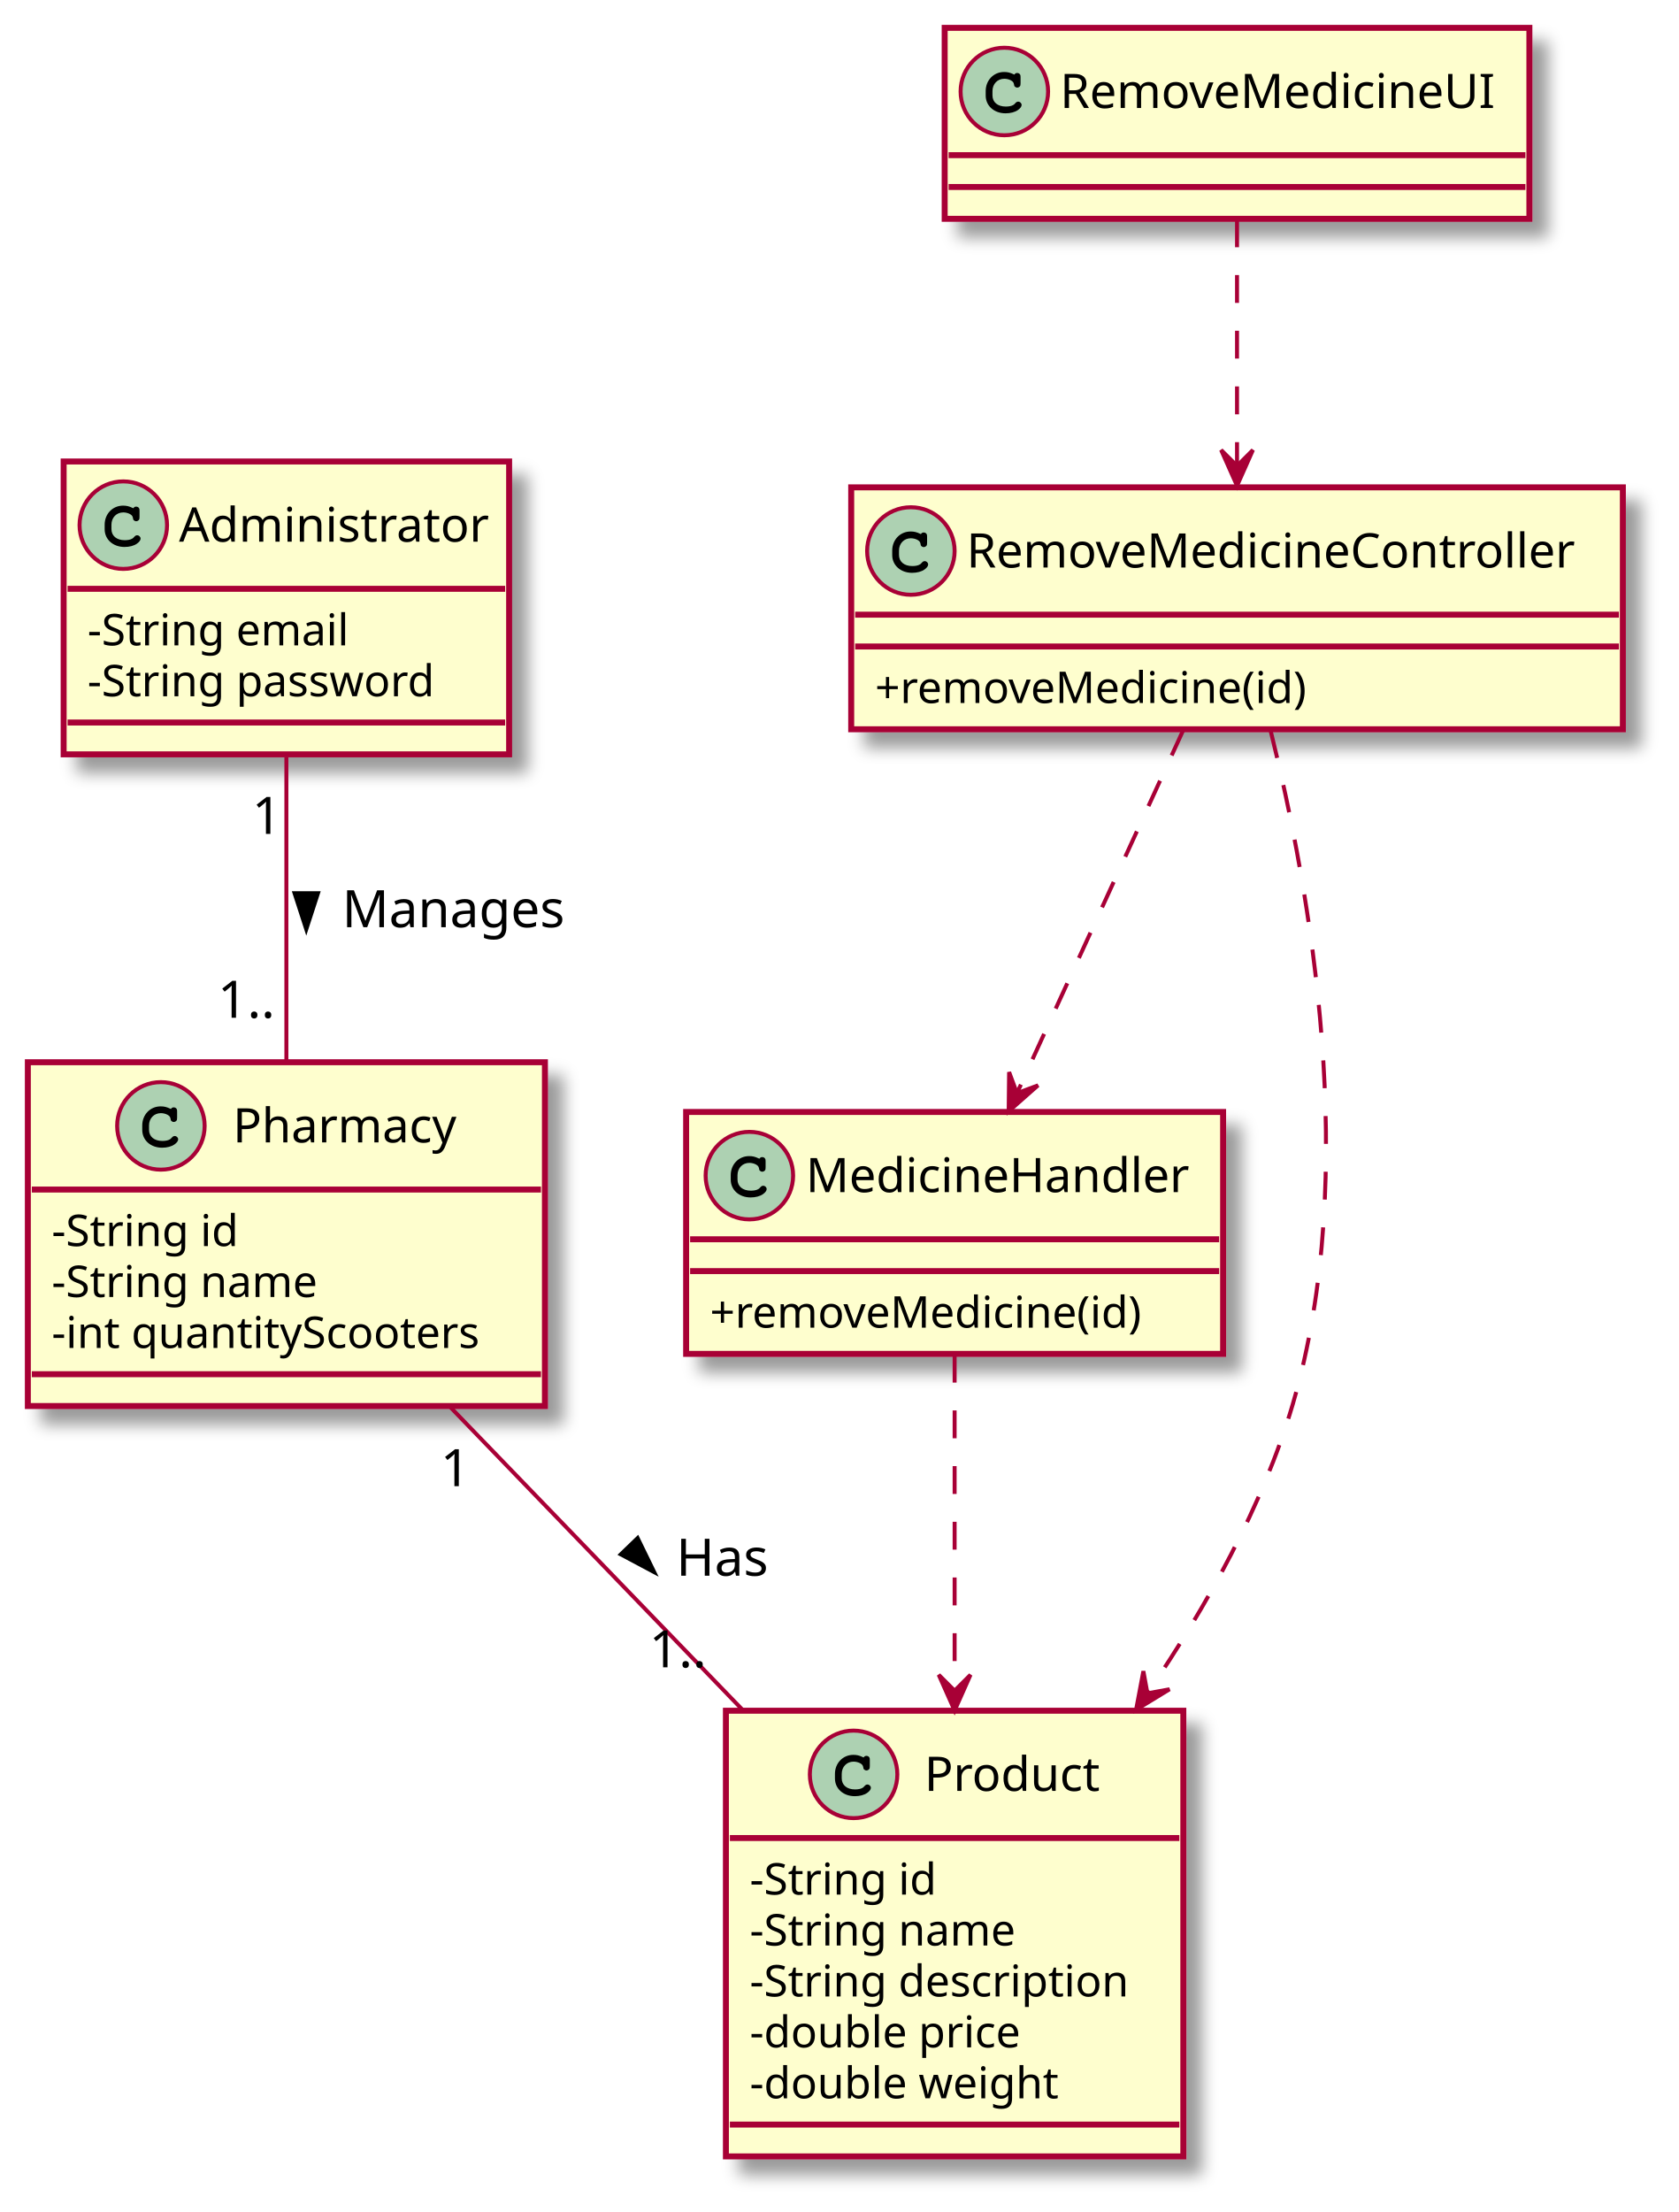
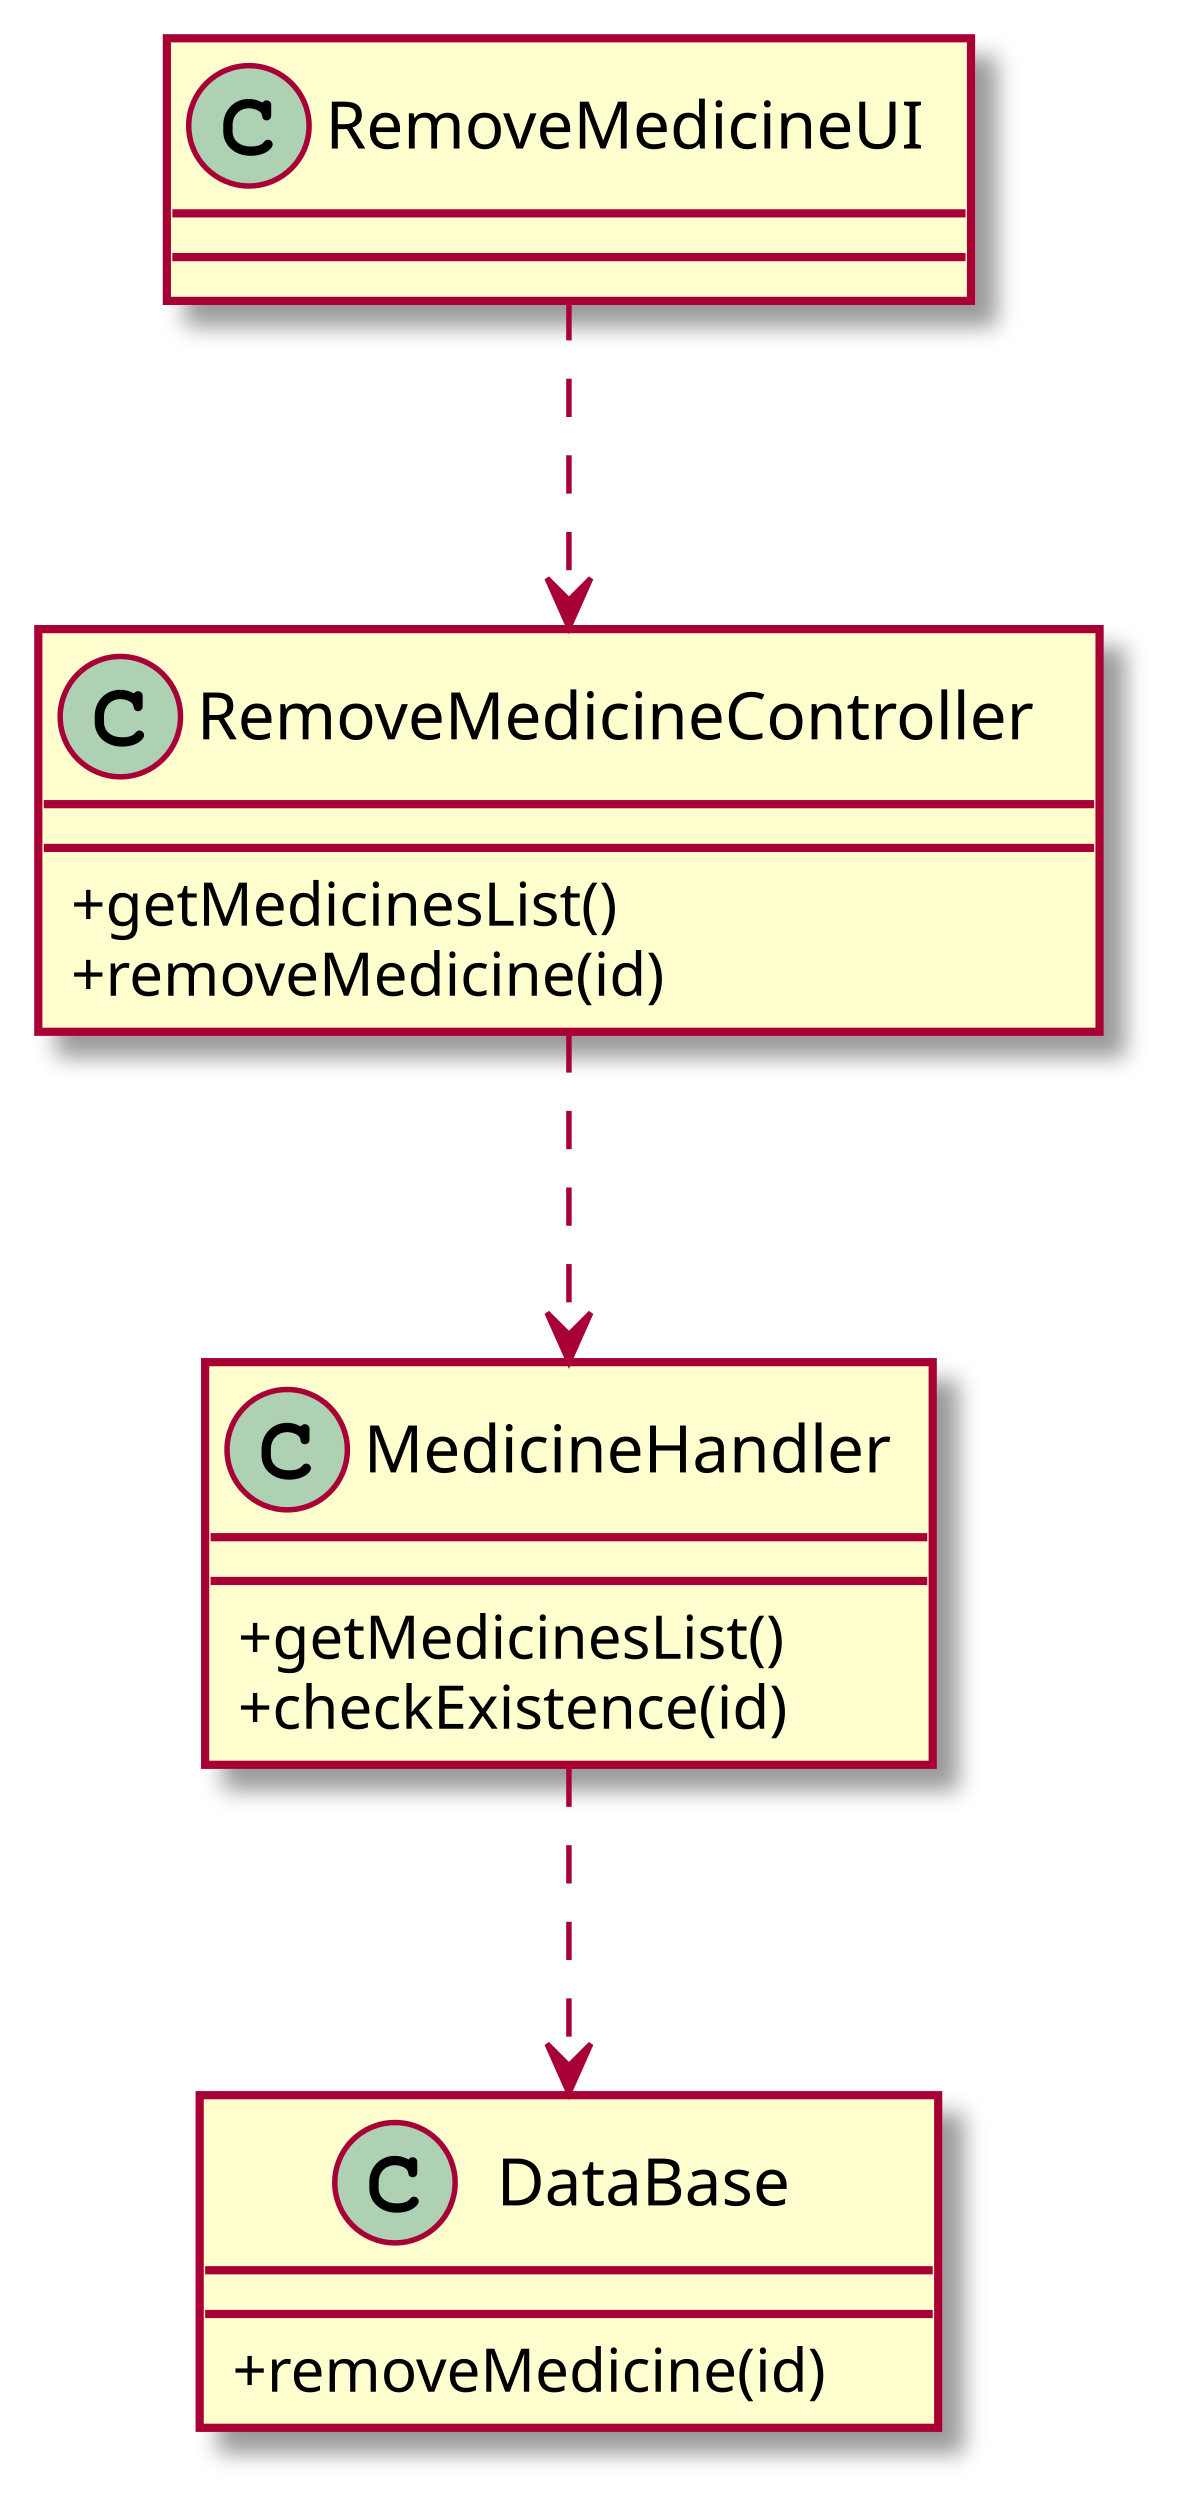
- <svg xmlns="http://www.w3.org/2000/svg" contentScriptType="application/ecmascript" contentStyleType="text/css" height="556px" preserveAspectRatio="none" style="width:422px;height:556px;" version="1.1" viewBox="0 0 422 556" width="422px" zoomAndPan="magnify">
+ <svg xmlns="http://www.w3.org/2000/svg" contentScriptType="application/ecmascript" contentStyleType="text/css" height="457px" preserveAspectRatio="none" style="width:215px;height:457px;" version="1.1" viewBox="0 0 215 457" width="215px" zoomAndPan="magnify">
  <defs>
-     <filter height="300%" id="focnest7o479y" width="300%" x="-1" y="-1">
+     <filter height="300%" id="f1ccm4vxo14uns" width="300%" x="-1" y="-1">
      <feGaussianBlur result="blurOut" stdDeviation="2.0" />
      <feColorMatrix in="blurOut" result="blurOut2" type="matrix" values="0 0 0 0 0 0 0 0 0 0 0 0 0 0 0 0 0 0 .4 0" />
      <feOffset dx="4.0" dy="4.0" in="blurOut2" result="blurOut3" />
      <feBlend in="SourceGraphic" in2="blurOut3" mode="normal" />
    </filter>
  </defs>
  <g>
-     <rect codeLine="3" fill="#FEFECE" filter="url(#focnest7o479y)" height="60.805" id="RemoveMedicineController" style="stroke:#A80036;stroke-width:1.5;" width="194" x="214" y="122.5" />
-     <ellipse cx="229" cy="138.5" fill="#ADD1B2" rx="11" ry="11" style="stroke:#A80036;stroke-width:1.0;" />
-     <path d="M231.344,134.172 C230.406,133.734 229.812,133.594 228.938,133.594 C226.312,133.594 224.312,135.672 224.312,138.391 L224.312,139.516 C224.312,142.094 226.422,143.984 229.312,143.984 C230.531,143.984 231.688,143.688 232.438,143.141 C233.016,142.734 233.344,142.281 233.344,141.891 C233.344,141.438 232.953,141.047 232.484,141.047 C232.266,141.047 232.062,141.125 231.875,141.312 C231.422,141.797 231.422,141.797 231.234,141.891 C230.812,142.156 230.125,142.281 229.359,142.281 C227.312,142.281 226.016,141.188 226.016,139.484 L226.016,138.391 C226.016,136.609 227.266,135.297 229,135.297 C229.578,135.297 230.188,135.453 230.656,135.703 C231.141,135.984 231.312,136.203 231.406,136.609 C231.469,137.016 231.5,137.141 231.641,137.266 C231.781,137.406 232.016,137.516 232.234,137.516 C232.5,137.516 232.766,137.375 232.938,137.156 C233.047,137 233.078,136.812 233.078,136.391 L233.078,134.969 C233.078,134.531 233.062,134.406 232.969,134.25 C232.812,133.984 232.531,133.844 232.234,133.844 C231.938,133.844 231.734,133.938 231.516,134.25 L231.344,134.172 Z " fill="#000000" />
-     <text fill="#000000" font-family="sans-serif" font-size="12" lengthAdjust="spacing" textLength="162" x="243" y="142.654">RemoveMedicineController</text>
-     <line style="stroke:#A80036;stroke-width:1.5;" x1="215" x2="407" y1="154.5" y2="154.5" />
-     <line style="stroke:#A80036;stroke-width:1.5;" x1="215" x2="407" y1="162.5" y2="162.5" />
-     <text fill="#000000" font-family="sans-serif" font-size="11" lengthAdjust="spacing" textLength="123" x="220" y="176.71">+removeMedicine(id)</text>
-     <rect codeLine="7" fill="#FEFECE" filter="url(#focnest7o479y)" height="48" id="RemoveMedicineUI" style="stroke:#A80036;stroke-width:1.5;" width="147" x="237.5" y="7" />
-     <ellipse cx="252.5" cy="23" fill="#ADD1B2" rx="11" ry="11" style="stroke:#A80036;stroke-width:1.0;" />
-     <path d="M254.844,18.672 C253.906,18.234 253.312,18.094 252.438,18.094 C249.812,18.094 247.812,20.172 247.812,22.891 L247.812,24.016 C247.812,26.594 249.922,28.484 252.812,28.484 C254.031,28.484 255.188,28.188 255.938,27.641 C256.516,27.234 256.844,26.781 256.844,26.391 C256.844,25.938 256.453,25.547 255.984,25.547 C255.766,25.547 255.562,25.625 255.375,25.812 C254.922,26.297 254.922,26.297 254.734,26.391 C254.312,26.656 253.625,26.781 252.859,26.781 C250.812,26.781 249.516,25.688 249.516,23.984 L249.516,22.891 C249.516,21.109 250.766,19.797 252.5,19.797 C253.078,19.797 253.688,19.953 254.156,20.203 C254.641,20.484 254.812,20.703 254.906,21.109 C254.969,21.516 255,21.641 255.141,21.766 C255.281,21.906 255.516,22.016 255.734,22.016 C256,22.016 256.266,21.875 256.438,21.656 C256.547,21.5 256.578,21.312 256.578,20.891 L256.578,19.469 C256.578,19.031 256.562,18.906 256.469,18.75 C256.312,18.484 256.031,18.344 255.734,18.344 C255.438,18.344 255.234,18.438 255.016,18.75 L254.844,18.672 Z " fill="#000000" />
-     <text fill="#000000" font-family="sans-serif" font-size="12" lengthAdjust="spacing" textLength="115" x="266.5" y="27.154">RemoveMedicineUI</text>
-     <line style="stroke:#A80036;stroke-width:1.5;" x1="238.5" x2="383.5" y1="39" y2="39" />
-     <line style="stroke:#A80036;stroke-width:1.5;" x1="238.5" x2="383.5" y1="47" y2="47" />
-     <rect codeLine="10" fill="#FEFECE" filter="url(#focnest7o479y)" height="60.805" id="MedicineHandler" style="stroke:#A80036;stroke-width:1.5;" width="135" x="172.5" y="279.5" />
-     <ellipse cx="188.4" cy="295.5" fill="#ADD1B2" rx="11" ry="11" style="stroke:#A80036;stroke-width:1.0;" />
-     <path d="M190.744,291.172 C189.806,290.734 189.213,290.594 188.338,290.594 C185.713,290.594 183.713,292.672 183.713,295.391 L183.713,296.516 C183.713,299.094 185.822,300.984 188.713,300.984 C189.931,300.984 191.088,300.688 191.838,300.141 C192.416,299.734 192.744,299.281 192.744,298.891 C192.744,298.438 192.353,298.047 191.884,298.047 C191.666,298.047 191.463,298.125 191.275,298.312 C190.822,298.797 190.822,298.797 190.634,298.891 C190.213,299.156 189.525,299.281 188.759,299.281 C186.713,299.281 185.416,298.188 185.416,296.484 L185.416,295.391 C185.416,293.609 186.666,292.297 188.4,292.297 C188.978,292.297 189.588,292.453 190.056,292.703 C190.541,292.984 190.713,293.203 190.806,293.609 C190.869,294.016 190.9,294.141 191.041,294.266 C191.181,294.406 191.416,294.516 191.634,294.516 C191.9,294.516 192.166,294.375 192.338,294.156 C192.447,294 192.478,293.812 192.478,293.391 L192.478,291.969 C192.478,291.531 192.463,291.406 192.369,291.25 C192.213,290.984 191.931,290.844 191.634,290.844 C191.338,290.844 191.134,290.938 190.916,291.25 L190.744,291.172 Z " fill="#000000" />
-     <text fill="#000000" font-family="sans-serif" font-size="12" lengthAdjust="spacing" textLength="101" x="202.6" y="299.654">MedicineHandler</text>
-     <line style="stroke:#A80036;stroke-width:1.5;" x1="173.5" x2="306.5" y1="311.5" y2="311.5" />
-     <line style="stroke:#A80036;stroke-width:1.5;" x1="173.5" x2="306.5" y1="319.5" y2="319.5" />
-     <text fill="#000000" font-family="sans-serif" font-size="11" lengthAdjust="spacing" textLength="123" x="178.5" y="333.71">+removeMedicine(id)</text>
-     <rect codeLine="14" fill="#FEFECE" filter="url(#focnest7o479y)" height="112.023" id="Product" style="stroke:#A80036;stroke-width:1.5;" width="115" x="182.5" y="430" />
-     <ellipse cx="214.6" cy="446" fill="#ADD1B2" rx="11" ry="11" style="stroke:#A80036;stroke-width:1.0;" />
-     <path d="M216.944,441.672 C216.006,441.234 215.412,441.094 214.537,441.094 C211.912,441.094 209.912,443.172 209.912,445.891 L209.912,447.016 C209.912,449.594 212.022,451.484 214.912,451.484 C216.131,451.484 217.287,451.188 218.037,450.641 C218.616,450.234 218.944,449.781 218.944,449.391 C218.944,448.938 218.553,448.547 218.084,448.547 C217.866,448.547 217.662,448.625 217.475,448.812 C217.022,449.297 217.022,449.297 216.834,449.391 C216.412,449.656 215.725,449.781 214.959,449.781 C212.912,449.781 211.616,448.688 211.616,446.984 L211.616,445.891 C211.616,444.109 212.866,442.797 214.6,442.797 C215.178,442.797 215.787,442.953 216.256,443.203 C216.741,443.484 216.912,443.703 217.006,444.109 C217.069,444.516 217.1,444.641 217.241,444.766 C217.381,444.906 217.616,445.016 217.834,445.016 C218.1,445.016 218.366,444.875 218.537,444.656 C218.647,444.5 218.678,444.312 218.678,443.891 L218.678,442.469 C218.678,442.031 218.662,441.906 218.569,441.75 C218.412,441.484 218.131,441.344 217.834,441.344 C217.537,441.344 217.334,441.438 217.116,441.75 L216.944,441.672 Z " fill="#000000" />
-     <text fill="#000000" font-family="sans-serif" font-size="12" lengthAdjust="spacing" textLength="45" x="232.4" y="450.154">Product</text>
-     <line style="stroke:#A80036;stroke-width:1.5;" x1="183.5" x2="296.5" y1="462" y2="462" />
-     <text fill="#000000" font-family="sans-serif" font-size="11" lengthAdjust="spacing" textLength="51" x="188.5" y="476.21">-String id</text>
-     <text fill="#000000" font-family="sans-serif" font-size="11" lengthAdjust="spacing" textLength="74" x="188.5" y="489.015">-String name</text>
-     <text fill="#000000" font-family="sans-serif" font-size="11" lengthAdjust="spacing" textLength="103" x="188.5" y="501.82">-String description</text>
-     <text fill="#000000" font-family="sans-serif" font-size="11" lengthAdjust="spacing" textLength="75" x="188.5" y="514.625">-double price</text>
-     <text fill="#000000" font-family="sans-serif" font-size="11" lengthAdjust="spacing" textLength="85" x="188.5" y="527.429">-double weight</text>
-     <line style="stroke:#A80036;stroke-width:1.5;" x1="183.5" x2="296.5" y1="534.023" y2="534.023" />
-     <rect codeLine="23" fill="#FEFECE" filter="url(#focnest7o479y)" height="73.609" id="Administrator" style="stroke:#A80036;stroke-width:1.5;" width="112" x="16" y="116" />
-     <ellipse cx="31" cy="132" fill="#ADD1B2" rx="11" ry="11" style="stroke:#A80036;stroke-width:1.0;" />
-     <path d="M33.344,127.672 C32.406,127.234 31.812,127.094 30.938,127.094 C28.312,127.094 26.312,129.172 26.312,131.891 L26.312,133.016 C26.312,135.594 28.422,137.484 31.312,137.484 C32.531,137.484 33.688,137.188 34.438,136.641 C35.016,136.234 35.344,135.781 35.344,135.391 C35.344,134.938 34.953,134.547 34.484,134.547 C34.266,134.547 34.062,134.625 33.875,134.812 C33.422,135.297 33.422,135.297 33.234,135.391 C32.812,135.656 32.125,135.781 31.359,135.781 C29.312,135.781 28.016,134.688 28.016,132.984 L28.016,131.891 C28.016,130.109 29.266,128.797 31,128.797 C31.578,128.797 32.188,128.953 32.656,129.203 C33.141,129.484 33.312,129.703 33.406,130.109 C33.469,130.516 33.5,130.641 33.641,130.766 C33.781,130.906 34.016,131.016 34.234,131.016 C34.5,131.016 34.766,130.875 34.938,130.656 C35.047,130.5 35.078,130.312 35.078,129.891 L35.078,128.469 C35.078,128.031 35.062,127.906 34.969,127.75 C34.812,127.484 34.531,127.344 34.234,127.344 C33.938,127.344 33.734,127.438 33.516,127.75 L33.344,127.672 Z " fill="#000000" />
-     <text fill="#000000" font-family="sans-serif" font-size="12" lengthAdjust="spacing" textLength="80" x="45" y="136.154">Administrator</text>
-     <line style="stroke:#A80036;stroke-width:1.5;" x1="17" x2="127" y1="148" y2="148" />
-     <text fill="#000000" font-family="sans-serif" font-size="11" lengthAdjust="spacing" textLength="73" x="22" y="162.21">-String email</text>
-     <text fill="#000000" font-family="sans-serif" font-size="11" lengthAdjust="spacing" textLength="94" x="22" y="175.015">-String password</text>
-     <line style="stroke:#A80036;stroke-width:1.5;" x1="17" x2="127" y1="181.609" y2="181.609" />
-     <rect codeLine="28" fill="#FEFECE" filter="url(#focnest7o479y)" height="86.414" id="Pharmacy" style="stroke:#A80036;stroke-width:1.5;" width="130" x="7" y="267" />
-     <ellipse cx="40.45" cy="283" fill="#ADD1B2" rx="11" ry="11" style="stroke:#A80036;stroke-width:1.0;" />
-     <path d="M42.794,278.672 C41.856,278.234 41.263,278.094 40.388,278.094 C37.763,278.094 35.763,280.172 35.763,282.891 L35.763,284.016 C35.763,286.594 37.872,288.484 40.763,288.484 C41.981,288.484 43.138,288.188 43.888,287.641 C44.466,287.234 44.794,286.781 44.794,286.391 C44.794,285.938 44.403,285.547 43.934,285.547 C43.716,285.547 43.513,285.625 43.325,285.812 C42.872,286.297 42.872,286.297 42.684,286.391 C42.263,286.656 41.575,286.781 40.809,286.781 C38.763,286.781 37.466,285.688 37.466,283.984 L37.466,282.891 C37.466,281.109 38.716,279.797 40.45,279.797 C41.028,279.797 41.638,279.953 42.106,280.203 C42.591,280.484 42.763,280.703 42.856,281.109 C42.919,281.516 42.95,281.641 43.091,281.766 C43.231,281.906 43.466,282.016 43.684,282.016 C43.95,282.016 44.216,281.875 44.388,281.656 C44.497,281.5 44.528,281.312 44.528,280.891 L44.528,279.469 C44.528,279.031 44.513,278.906 44.419,278.75 C44.263,278.484 43.981,278.344 43.684,278.344 C43.388,278.344 43.184,278.438 42.966,278.75 L42.794,278.672 Z " fill="#000000" />
-     <text fill="#000000" font-family="sans-serif" font-size="12" lengthAdjust="spacing" textLength="57" x="58.55" y="287.154">Pharmacy</text>
-     <line style="stroke:#A80036;stroke-width:1.5;" x1="8" x2="136" y1="299" y2="299" />
-     <text fill="#000000" font-family="sans-serif" font-size="11" lengthAdjust="spacing" textLength="51" x="13" y="313.21">-String id</text>
-     <text fill="#000000" font-family="sans-serif" font-size="11" lengthAdjust="spacing" textLength="74" x="13" y="326.015">-String name</text>
-     <text fill="#000000" font-family="sans-serif" font-size="11" lengthAdjust="spacing" textLength="118" x="13" y="338.82">-int quantityScooters</text>
-     <line style="stroke:#A80036;stroke-width:1.5;" x1="8" x2="136" y1="345.414" y2="345.414" />
-     <path codeLine="36" d="M311,55.137 C311,72.643 311,96.983 311,116.885 " fill="none" id="RemoveMedicineUI-to-RemoveMedicineController" style="stroke:#A80036;stroke-width:1.0;stroke-dasharray:7.0,7.0;" />
-     <polygon fill="#A80036" points="311,122.106,315,113.106,311,117.106,307,113.106,311,122.106" style="stroke:#A80036;stroke-width:1.0;" />
-     <path codeLine="37" d="M297.478,183.519 C285.574,209.508 268.233,247.365 255.714,274.694 " fill="none" id="RemoveMedicineController-to-MedicineHandler" style="stroke:#A80036;stroke-width:1.0;stroke-dasharray:7.0,7.0;" />
-     <polygon fill="#A80036" points="253.592,279.327,260.976,272.809,255.674,274.781,253.702,269.479,253.592,279.327" style="stroke:#A80036;stroke-width:1.0;" />
-     <path codeLine="38" d="M319.454,183.697 C329.28,223.211 342.102,294.853 325,353 C317.465,378.618 303.249,403.96 288.569,425.486 " fill="none" id="RemoveMedicineController-to-Product" style="stroke:#A80036;stroke-width:1.0;stroke-dasharray:7.0,7.0;" />
-     <polygon fill="#A80036" points="285.628,429.739,294.037,424.612,288.472,425.627,287.457,420.062,285.628,429.739" style="stroke:#A80036;stroke-width:1.0;" />
-     <path codeLine="39" d="M240,340.517 C240,363.519 240,396.224 240,424.703 " fill="none" id="MedicineHandler-to-Product" style="stroke:#A80036;stroke-width:1.0;stroke-dasharray:7.0,7.0;" />
-     <polygon fill="#A80036" points="240,429.968,244,420.968,240,424.968,236,420.968,240,429.968" style="stroke:#A80036;stroke-width:1.0;" />
-     <path codeLine="41" d="M112.668,353.121 C134.906,376.153 162.724,404.964 186.681,429.777 " fill="none" id="Pharmacy-Product" style="stroke:#A80036;stroke-width:1.0;" />
-     <polygon fill="#000000" points="164.473,395.163,160.305,386.615,156.076,390.698,164.473,395.163" style="stroke:#000000;stroke-width:1.0;" />
-     <text fill="#000000" font-family="sans-serif" font-size="13" lengthAdjust="spacing" textLength="24" x="170" y="396.067">Has</text>
-     <text fill="#000000" font-family="sans-serif" font-size="13" lengthAdjust="spacing" textLength="8" x="110.741" y="373.549">1</text>
-     <text fill="#000000" font-family="sans-serif" font-size="13" lengthAdjust="spacing" textLength="16" x="163.208" y="419.084">1..</text>
-     <path codeLine="42" d="M72,190.341 C72,213.247 72,242.912 72,266.85 " fill="none" id="Administrator-Pharmacy" style="stroke:#A80036;stroke-width:1.0;" />
-     <polygon fill="#000000" points="77,233.566,79.939,224.521,74.061,224.521,77,233.566" style="stroke:#000000;stroke-width:1.0;" />
-     <text fill="#000000" font-family="sans-serif" font-size="13" lengthAdjust="spacing" textLength="57" x="86" y="233.067">Manages</text>
-     <text fill="#000000" font-family="sans-serif" font-size="13" lengthAdjust="spacing" textLength="8" x="63.362" y="209.596">1</text>
-     <text fill="#000000" font-family="sans-serif" font-size="13" lengthAdjust="spacing" textLength="16" x="54.725" y="255.822">1..</text>
+     <rect codeLine="3" fill="#FEFECE" filter="url(#f1ccm4vxo14uns)" height="73.609" id="RemoveMedicineController" style="stroke:#A80036;stroke-width:1.5;" width="194" x="7" y="115" />
+     <ellipse cx="22" cy="131" fill="#ADD1B2" rx="11" ry="11" style="stroke:#A80036;stroke-width:1.0;" />
+     <path d="M24.344,126.672 C23.406,126.234 22.812,126.094 21.938,126.094 C19.312,126.094 17.312,128.172 17.312,130.891 L17.312,132.016 C17.312,134.594 19.422,136.484 22.312,136.484 C23.531,136.484 24.688,136.188 25.438,135.641 C26.016,135.234 26.344,134.781 26.344,134.391 C26.344,133.938 25.953,133.547 25.484,133.547 C25.266,133.547 25.062,133.625 24.875,133.812 C24.422,134.297 24.422,134.297 24.234,134.391 C23.812,134.656 23.125,134.781 22.359,134.781 C20.312,134.781 19.016,133.688 19.016,131.984 L19.016,130.891 C19.016,129.109 20.266,127.797 22,127.797 C22.578,127.797 23.188,127.953 23.656,128.203 C24.141,128.484 24.312,128.703 24.406,129.109 C24.469,129.516 24.5,129.641 24.641,129.766 C24.781,129.906 25.016,130.016 25.234,130.016 C25.5,130.016 25.766,129.875 25.938,129.656 C26.047,129.5 26.078,129.312 26.078,128.891 L26.078,127.469 C26.078,127.031 26.062,126.906 25.969,126.75 C25.812,126.484 25.531,126.344 25.234,126.344 C24.938,126.344 24.734,126.438 24.516,126.75 L24.344,126.672 Z " fill="#000000" />
+     <text fill="#000000" font-family="sans-serif" font-size="12" lengthAdjust="spacing" textLength="162" x="36" y="135.154">RemoveMedicineController</text>
+     <line style="stroke:#A80036;stroke-width:1.5;" x1="8" x2="200" y1="147" y2="147" />
+     <line style="stroke:#A80036;stroke-width:1.5;" x1="8" x2="200" y1="155" y2="155" />
+     <text fill="#000000" font-family="sans-serif" font-size="11" lengthAdjust="spacing" textLength="112" x="13" y="169.21">+getMedicinesList()</text>
+     <text fill="#000000" font-family="sans-serif" font-size="11" lengthAdjust="spacing" textLength="123" x="13" y="182.015">+removeMedicine(id)</text>
+     <rect codeLine="8" fill="#FEFECE" filter="url(#f1ccm4vxo14uns)" height="48" id="RemoveMedicineUI" style="stroke:#A80036;stroke-width:1.5;" width="147" x="30.5" y="7" />
+     <ellipse cx="45.5" cy="23" fill="#ADD1B2" rx="11" ry="11" style="stroke:#A80036;stroke-width:1.0;" />
+     <path d="M47.844,18.672 C46.906,18.234 46.312,18.094 45.438,18.094 C42.812,18.094 40.812,20.172 40.812,22.891 L40.812,24.016 C40.812,26.594 42.922,28.484 45.812,28.484 C47.031,28.484 48.188,28.188 48.938,27.641 C49.516,27.234 49.844,26.781 49.844,26.391 C49.844,25.938 49.453,25.547 48.984,25.547 C48.766,25.547 48.562,25.625 48.375,25.812 C47.922,26.297 47.922,26.297 47.734,26.391 C47.312,26.656 46.625,26.781 45.859,26.781 C43.812,26.781 42.516,25.688 42.516,23.984 L42.516,22.891 C42.516,21.109 43.766,19.797 45.5,19.797 C46.078,19.797 46.688,19.953 47.156,20.203 C47.641,20.484 47.812,20.703 47.906,21.109 C47.969,21.516 48,21.641 48.141,21.766 C48.281,21.906 48.516,22.016 48.734,22.016 C49,22.016 49.266,21.875 49.438,21.656 C49.547,21.5 49.578,21.312 49.578,20.891 L49.578,19.469 C49.578,19.031 49.562,18.906 49.469,18.75 C49.312,18.484 49.031,18.344 48.734,18.344 C48.438,18.344 48.234,18.438 48.016,18.75 L47.844,18.672 Z " fill="#000000" />
+     <text fill="#000000" font-family="sans-serif" font-size="12" lengthAdjust="spacing" textLength="115" x="59.5" y="27.154">RemoveMedicineUI</text>
+     <line style="stroke:#A80036;stroke-width:1.5;" x1="31.5" x2="176.5" y1="39" y2="39" />
+     <line style="stroke:#A80036;stroke-width:1.5;" x1="31.5" x2="176.5" y1="47" y2="47" />
+     <rect codeLine="11" fill="#FEFECE" filter="url(#f1ccm4vxo14uns)" height="73.609" id="MedicineHandler" style="stroke:#A80036;stroke-width:1.5;" width="133" x="37.5" y="249" />
+     <ellipse cx="52.5" cy="265" fill="#ADD1B2" rx="11" ry="11" style="stroke:#A80036;stroke-width:1.0;" />
+     <path d="M54.844,260.672 C53.906,260.234 53.312,260.094 52.438,260.094 C49.812,260.094 47.812,262.172 47.812,264.891 L47.812,266.016 C47.812,268.594 49.922,270.484 52.812,270.484 C54.031,270.484 55.188,270.188 55.938,269.641 C56.516,269.234 56.844,268.781 56.844,268.391 C56.844,267.938 56.453,267.547 55.984,267.547 C55.766,267.547 55.562,267.625 55.375,267.812 C54.922,268.297 54.922,268.297 54.734,268.391 C54.312,268.656 53.625,268.781 52.859,268.781 C50.812,268.781 49.516,267.688 49.516,265.984 L49.516,264.891 C49.516,263.109 50.766,261.797 52.5,261.797 C53.078,261.797 53.688,261.953 54.156,262.203 C54.641,262.484 54.812,262.703 54.906,263.109 C54.969,263.516 55,263.641 55.141,263.766 C55.281,263.906 55.516,264.016 55.734,264.016 C56,264.016 56.266,263.875 56.438,263.656 C56.547,263.5 56.578,263.312 56.578,262.891 L56.578,261.469 C56.578,261.031 56.562,260.906 56.469,260.75 C56.312,260.484 56.031,260.344 55.734,260.344 C55.438,260.344 55.234,260.438 55.016,260.75 L54.844,260.672 Z " fill="#000000" />
+     <text fill="#000000" font-family="sans-serif" font-size="12" lengthAdjust="spacing" textLength="101" x="66.5" y="269.154">MedicineHandler</text>
+     <line style="stroke:#A80036;stroke-width:1.5;" x1="38.5" x2="169.5" y1="281" y2="281" />
+     <line style="stroke:#A80036;stroke-width:1.5;" x1="38.5" x2="169.5" y1="289" y2="289" />
+     <text fill="#000000" font-family="sans-serif" font-size="11" lengthAdjust="spacing" textLength="112" x="43.5" y="303.21">+getMedicinesList()</text>
+     <text fill="#000000" font-family="sans-serif" font-size="11" lengthAdjust="spacing" textLength="116" x="43.5" y="316.015">+checkExistence(id)</text>
+     <rect codeLine="17" fill="#FEFECE" filter="url(#f1ccm4vxo14uns)" height="60.805" id="DataBase" style="stroke:#A80036;stroke-width:1.5;" width="135" x="36.5" y="383" />
+     <ellipse cx="72.2" cy="399" fill="#ADD1B2" rx="11" ry="11" style="stroke:#A80036;stroke-width:1.0;" />
+     <path d="M74.544,394.672 C73.606,394.234 73.013,394.094 72.138,394.094 C69.513,394.094 67.513,396.172 67.513,398.891 L67.513,400.016 C67.513,402.594 69.622,404.484 72.513,404.484 C73.731,404.484 74.888,404.188 75.638,403.641 C76.216,403.234 76.544,402.781 76.544,402.391 C76.544,401.938 76.153,401.547 75.684,401.547 C75.466,401.547 75.263,401.625 75.075,401.812 C74.622,402.297 74.622,402.297 74.434,402.391 C74.013,402.656 73.325,402.781 72.559,402.781 C70.513,402.781 69.216,401.688 69.216,399.984 L69.216,398.891 C69.216,397.109 70.466,395.797 72.2,395.797 C72.778,395.797 73.388,395.953 73.856,396.203 C74.341,396.484 74.513,396.703 74.606,397.109 C74.669,397.516 74.7,397.641 74.841,397.766 C74.981,397.906 75.216,398.016 75.434,398.016 C75.7,398.016 75.966,397.875 76.138,397.656 C76.247,397.5 76.278,397.312 76.278,396.891 L76.278,395.469 C76.278,395.031 76.263,394.906 76.169,394.75 C76.013,394.484 75.731,394.344 75.434,394.344 C75.138,394.344 74.934,394.438 74.716,394.75 L74.544,394.672 Z " fill="#000000" />
+     <text fill="#000000" font-family="sans-serif" font-size="12" lengthAdjust="spacing" textLength="57" x="90.8" y="403.154">DataBase</text>
+     <line style="stroke:#A80036;stroke-width:1.5;" x1="37.5" x2="170.5" y1="415" y2="415" />
+     <line style="stroke:#A80036;stroke-width:1.5;" x1="37.5" x2="170.5" y1="423" y2="423" />
+     <text fill="#000000" font-family="sans-serif" font-size="11" lengthAdjust="spacing" textLength="123" x="42.5" y="437.21">+removeMedicine(id)</text>
+     <path codeLine="21" d="M104,55.227 C104,70.683 104,91.421 104,109.647 " fill="none" id="RemoveMedicineUI-to-RemoveMedicineController" style="stroke:#A80036;stroke-width:1.0;stroke-dasharray:7.0,7.0;" />
+     <polygon fill="#A80036" points="104,114.714,108,105.714,104,109.714,100,105.714,104,114.714" style="stroke:#A80036;stroke-width:1.0;" />
+     <path codeLine="22" d="M104,189.07 C104,205.949 104,226.142 104,243.638 " fill="none" id="RemoveMedicineController-to-MedicineHandler" style="stroke:#A80036;stroke-width:1.0;stroke-dasharray:7.0,7.0;" />
+     <polygon fill="#A80036" points="104,248.974,108,239.974,104,243.974,100,239.974,104,248.974" style="stroke:#A80036;stroke-width:1.0;" />
+     <path codeLine="23" d="M104,323.3 C104,340.357 104,360.606 104,377.497 " fill="none" id="MedicineHandler-to-DataBase" style="stroke:#A80036;stroke-width:1.0;stroke-dasharray:7.0,7.0;" />
+     <polygon fill="#A80036" points="104,382.624,108,373.624,104,377.624,100,373.624,104,382.624" style="stroke:#A80036;stroke-width:1.0;" />
  </g>
</svg>
